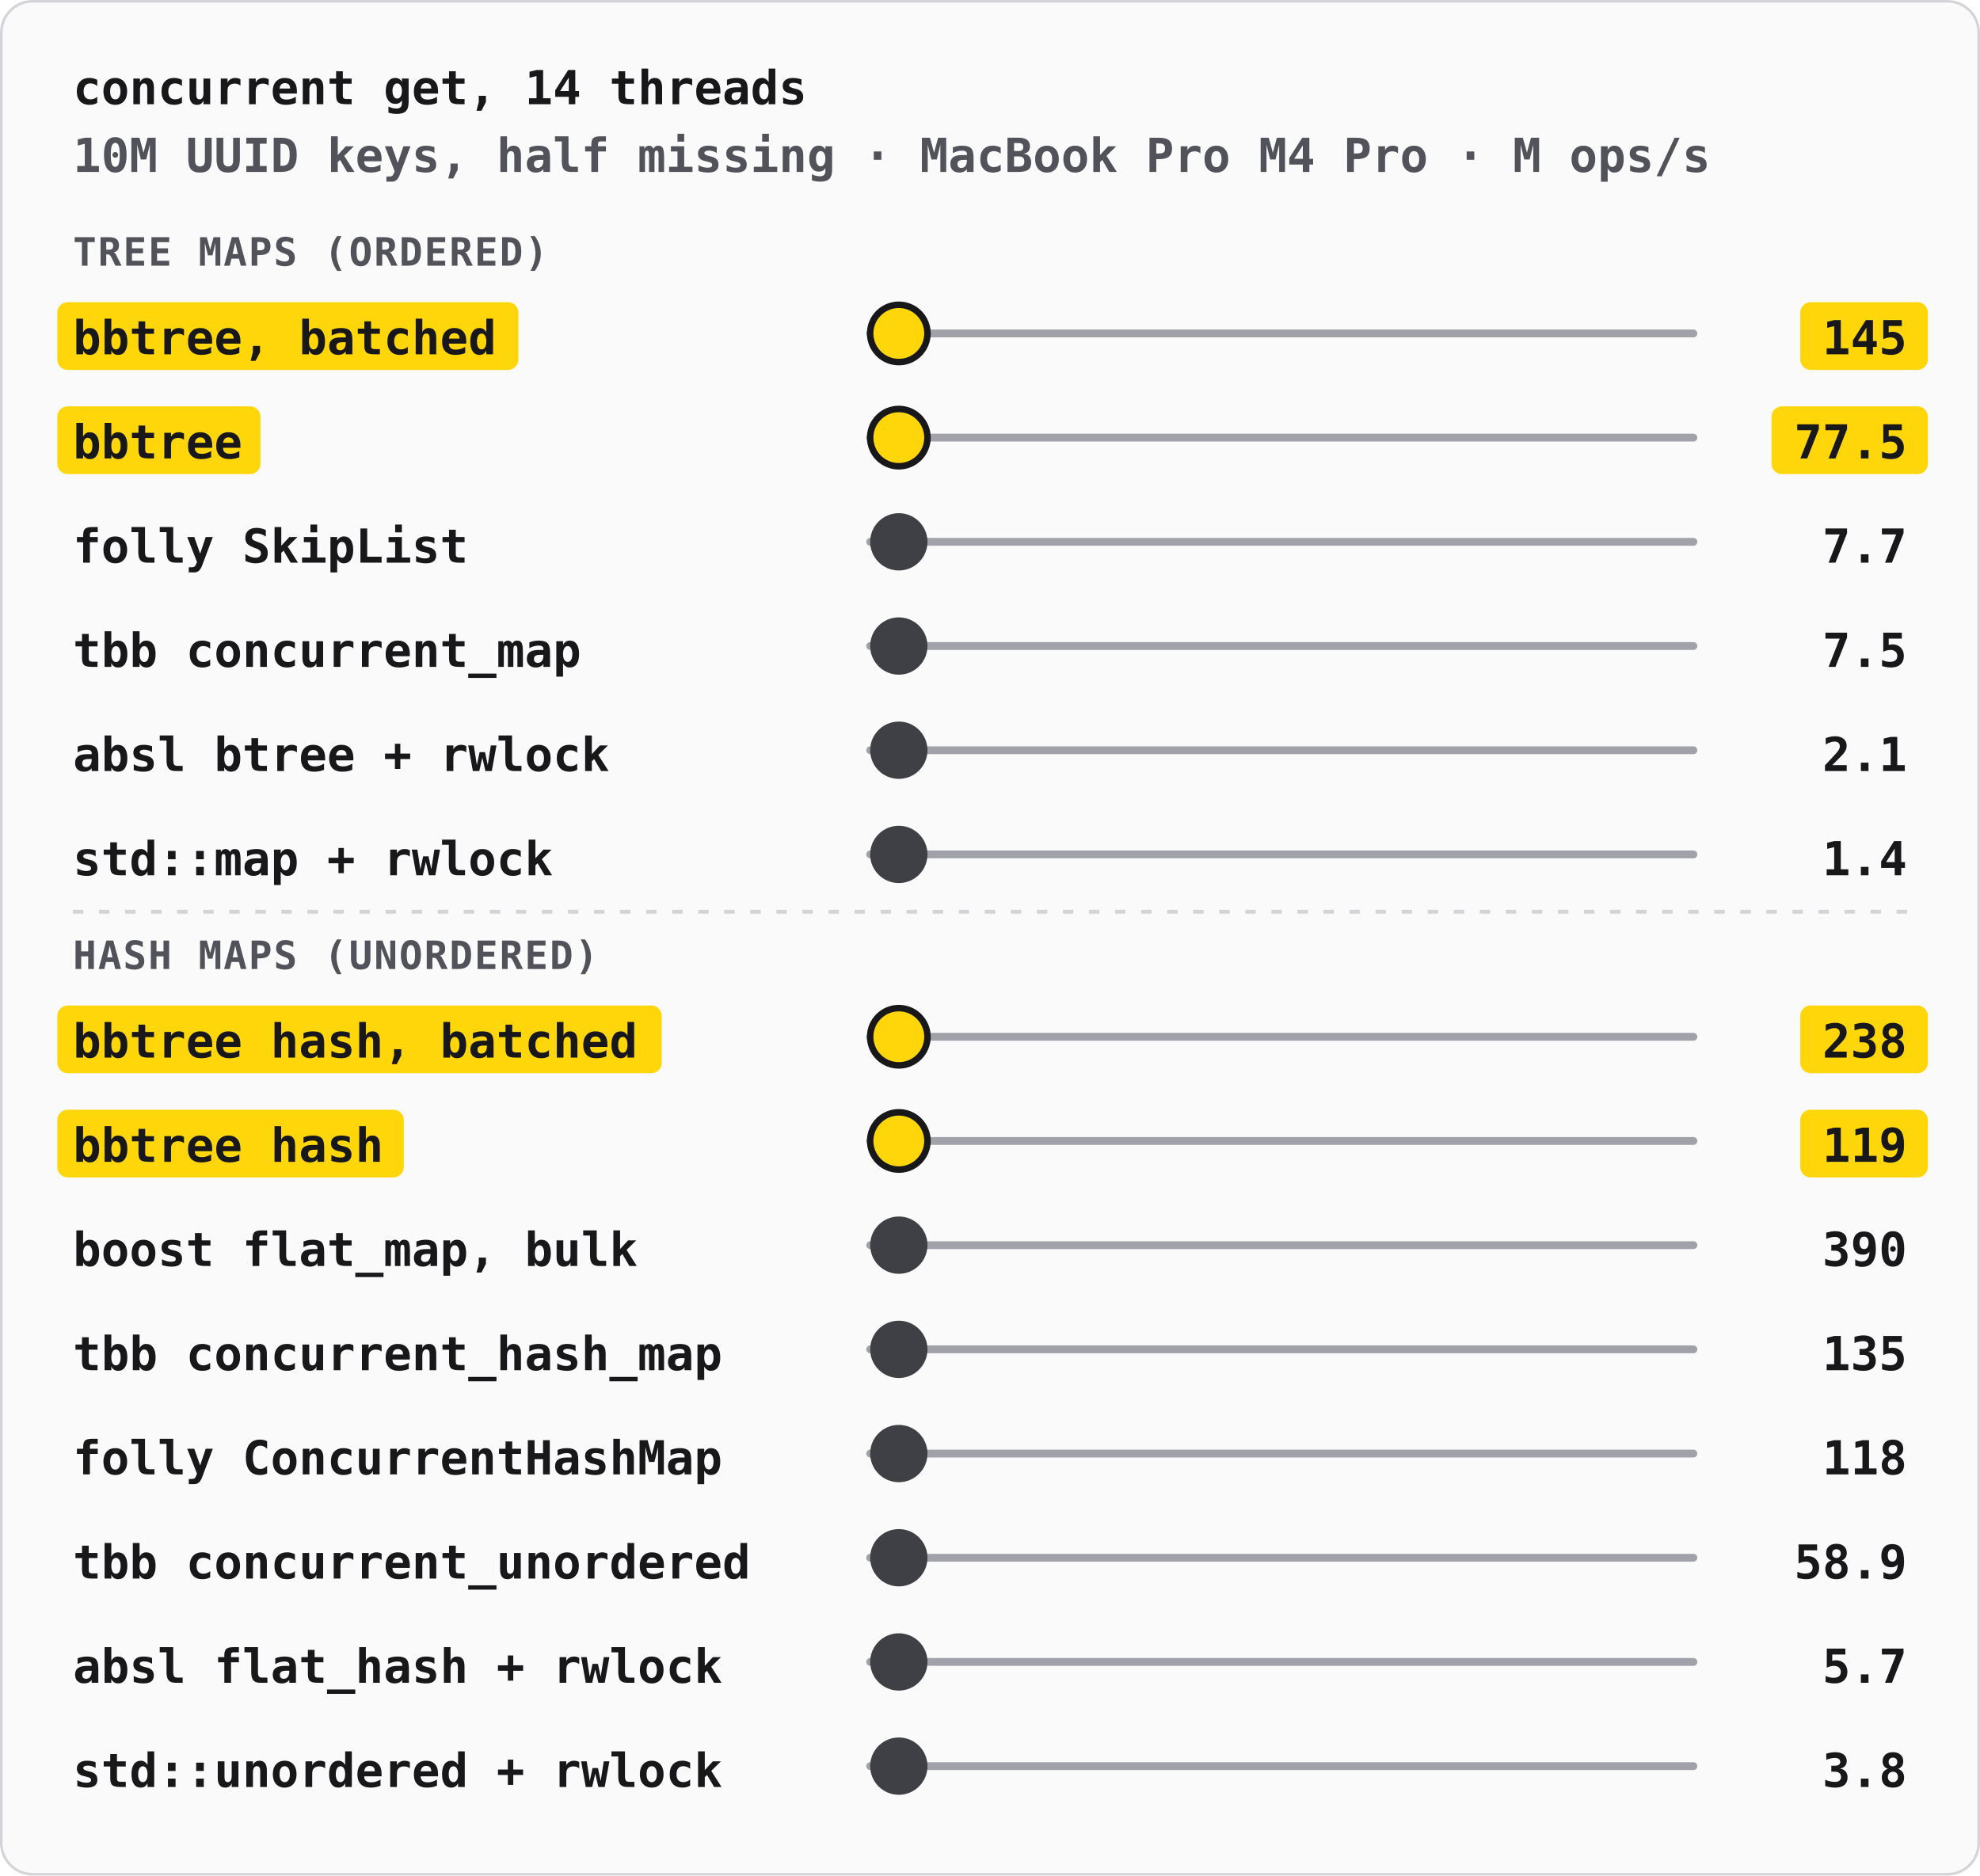
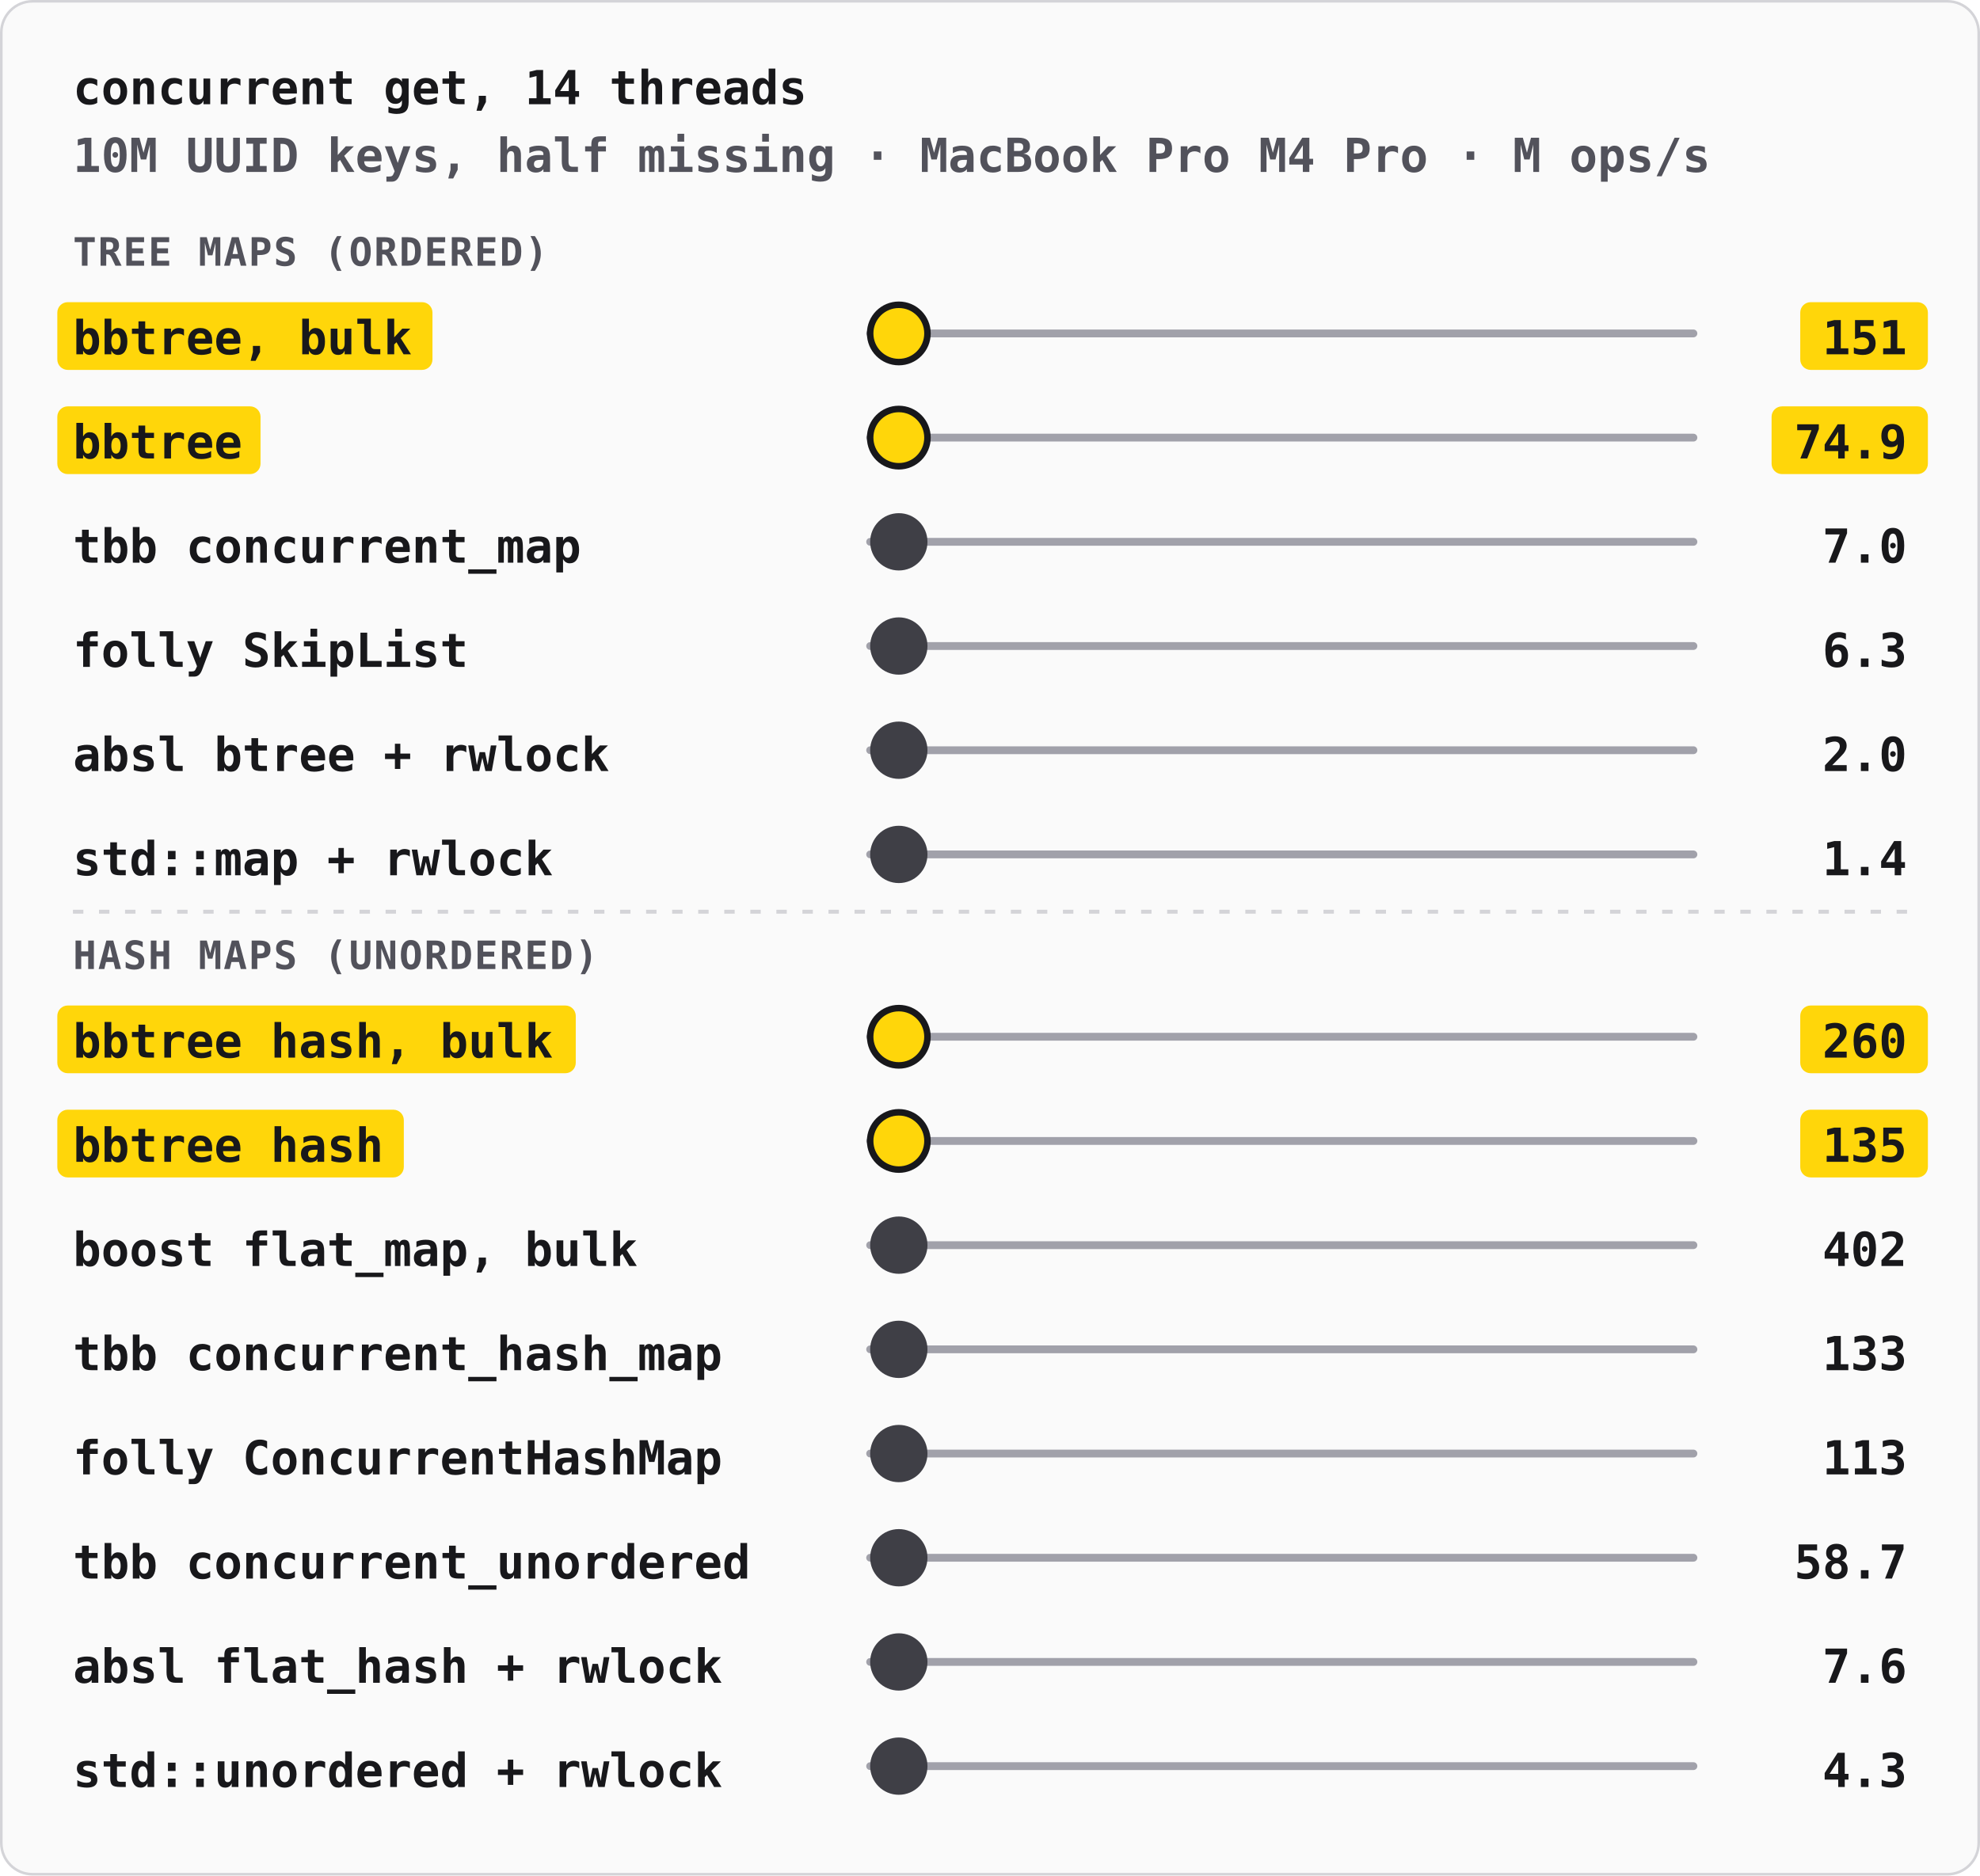
- <svg xmlns="http://www.w3.org/2000/svg" width="760" height="720" viewBox="0 0 760 720" role="img" aria-label="Concurrent get on 10M UUID keys, half missing, 14 threads, MacBook Pro M4 Pro, in million operations per second: bbtree, batched 145, bbtree 77.5, tbb concurrent_map 7.5, folly SkipList 7.7, absl btree + rwlock 2.1, std::map + rwlock 1.4, bbtree hash, batched 238, bbtree hash 119, boost flat_map, bulk 390, folly ConcurrentHashMap 118, tbb concurrent_hash_map 135, tbb concurrent_unordered 58.9, absl flat_hash + rwlock 5.7, std::unordered + rwlock 3.8.">
+ <svg xmlns="http://www.w3.org/2000/svg" width="760" height="720" viewBox="0 0 760 720" role="img" aria-label="Concurrent get on 10M UUID keys, half missing, 14 threads, MacBook Pro M4 Pro, in million operations per second: bbtree, bulk 151, bbtree 74.9, tbb concurrent_map 7.0, folly SkipList 6.3, absl btree + rwlock 2.0, std::map + rwlock 1.4, bbtree hash, bulk 260, bbtree hash 135, boost flat_map, bulk 402, folly ConcurrentHashMap 113, tbb concurrent_hash_map 133, tbb concurrent_unordered 58.7, absl flat_hash + rwlock 7.6, std::unordered + rwlock 4.3.">
  <style>
    text { font-family: ui-monospace, SFMono-Regular, Menlo, Consolas, monospace; font-size: 18px; font-weight: 600; fill: #18181b; }
    .title { font-weight: 800; }
    .muted { fill: #52525b; }
    .heat { fill: #52525b; font-size: 15px; font-weight: 700; letter-spacing: 0.04em; }
    .ours { font-weight: 800; }
    .value { text-anchor: end; }
    .highlight { fill: #ffd60a; }
    .track { stroke: #a1a1aa; stroke-width: 3; stroke-linecap: round; }
    .rule { stroke: #d4d4d8; stroke-width: 1.5; stroke-dasharray: 4 6; }
    .ball { animation: bounce linear infinite alternate; }
    @keyframes bounce { to { transform: translateX(294px); } }
  </style>
  <rect x="0.5" y="0.5" width="759" height="719" rx="12" fill="#fafafa" stroke="#d4d4d8" />
  <text class="title" x="28" y="40">concurrent get, 14 threads</text>
  <text class="muted" x="28" y="66">10M UUID keys, half missing · MacBook Pro M4 Pro · M ops/s</text>
  <text class="heat" x="28" y="102">TREE MAPS (ORDERED)</text>
-   <rect class="highlight" x="22" y="116" width="177" height="26" rx="4" />
+   <rect class="highlight" x="22" y="116" width="144" height="26" rx="4" />
  <rect class="highlight" x="691" y="116" width="49" height="26" rx="4" />
-   <text class="ours" x="28" y="136">bbtree, batched</text>
+   <text class="ours" x="28" y="136">bbtree, bulk</text>
  <line class="track" x1="334" y1="128" x2="650" y2="128" />
-   <circle class="ball" cx="345" cy="128" r="11" fill="#ffd60a" stroke="#18181b" stroke-width="2.5" style="animation-duration: 1.61s" />
-   <text class="ours value" x="732" y="136">145</text>
+   <circle class="ball" cx="345" cy="128" r="11" fill="#ffd60a" stroke="#18181b" stroke-width="2.5" style="animation-duration: 1.59s" />
+   <text class="ours value" x="732" y="136">151</text>
  <rect class="highlight" x="22" y="156" width="78" height="26" rx="4" />
  <rect class="highlight" x="680" y="156" width="60" height="26" rx="4" />
  <text class="ours" x="28" y="176">bbtree</text>
  <line class="track" x1="334" y1="168" x2="650" y2="168" />
-   <circle class="ball" cx="345" cy="168" r="11" fill="#ffd60a" stroke="#18181b" stroke-width="2.5" style="animation-duration: 3.02s" />
-   <text class="ours value" x="732" y="176">77.5</text>
-   <text x="28" y="216">folly SkipList</text>
+   <circle class="ball" cx="345" cy="168" r="11" fill="#ffd60a" stroke="#18181b" stroke-width="2.5" style="animation-duration: 3.22s" />
+   <text class="ours value" x="732" y="176">74.9</text>
+   <text x="28" y="216">tbb concurrent_map</text>
  <line class="track" x1="334" y1="208" x2="650" y2="208" />
-   <circle class="ball" cx="345" cy="208" r="11" fill="#3f3f46" style="animation-duration: 30.41s" />
-   <text class="value" x="732" y="216">7.7</text>
-   <text x="28" y="256">tbb concurrent_map</text>
+   <circle class="ball" cx="345" cy="208" r="11" fill="#3f3f46" style="animation-duration: 34.49s" />
+   <text class="value" x="732" y="216">7.0</text>
+   <text x="28" y="256">folly SkipList</text>
  <line class="track" x1="334" y1="248" x2="650" y2="248" />
-   <circle class="ball" cx="345" cy="248" r="11" fill="#3f3f46" style="animation-duration: 31.22s" />
-   <text class="value" x="732" y="256">7.5</text>
+   <circle class="ball" cx="345" cy="248" r="11" fill="#3f3f46" style="animation-duration: 38.32s" />
+   <text class="value" x="732" y="256">6.3</text>
  <text x="28" y="296">absl btree + rwlock</text>
  <line class="track" x1="334" y1="288" x2="650" y2="288" />
-   <circle class="ball" cx="345" cy="288" r="11" fill="#3f3f46" style="animation-duration: 111.51s" />
-   <text class="value" x="732" y="296">2.1</text>
+   <circle class="ball" cx="345" cy="288" r="11" fill="#3f3f46" style="animation-duration: 120.72s" />
+   <text class="value" x="732" y="296">2.0</text>
  <text x="28" y="336">std::map + rwlock</text>
  <line class="track" x1="334" y1="328" x2="650" y2="328" />
-   <circle class="ball" cx="345" cy="328" r="11" fill="#3f3f46" style="animation-duration: 167.27s" />
+   <circle class="ball" cx="345" cy="328" r="11" fill="#3f3f46" style="animation-duration: 172.46s" />
  <text class="value" x="732" y="336">1.4</text>
  <line class="rule" x1="28" y1="350" x2="732" y2="350" />
  <text class="heat" x="28" y="372">HASH MAPS (UNORDERED)</text>
-   <rect class="highlight" x="22" y="386" width="232" height="26" rx="4" />
+   <rect class="highlight" x="22" y="386" width="199" height="26" rx="4" />
  <rect class="highlight" x="691" y="386" width="49" height="26" rx="4" />
-   <text class="ours" x="28" y="406">bbtree hash, batched</text>
+   <text class="ours" x="28" y="406">bbtree hash, bulk</text>
  <line class="track" x1="334" y1="398" x2="650" y2="398" />
-   <circle class="ball" cx="345" cy="398" r="11" fill="#ffd60a" stroke="#18181b" stroke-width="2.5" style="animation-duration: 0.99s" />
-   <text class="ours value" x="732" y="406">238</text>
+   <circle class="ball" cx="345" cy="398" r="11" fill="#ffd60a" stroke="#18181b" stroke-width="2.5" style="animation-duration: 0.93s" />
+   <text class="ours value" x="732" y="406">260</text>
  <rect class="highlight" x="22" y="426" width="133" height="26" rx="4" />
  <rect class="highlight" x="691" y="426" width="49" height="26" rx="4" />
  <text class="ours" x="28" y="446">bbtree hash</text>
  <line class="track" x1="334" y1="438" x2="650" y2="438" />
-   <circle class="ball" cx="345" cy="438" r="11" fill="#ffd60a" stroke="#18181b" stroke-width="2.5" style="animation-duration: 1.97s" />
-   <text class="ours value" x="732" y="446">119</text>
+   <circle class="ball" cx="345" cy="438" r="11" fill="#ffd60a" stroke="#18181b" stroke-width="2.5" style="animation-duration: 1.79s" />
+   <text class="ours value" x="732" y="446">135</text>
  <text x="28" y="486">boost flat_map, bulk</text>
  <line class="track" x1="334" y1="478" x2="650" y2="478" />
  <circle class="ball" cx="345" cy="478" r="11" fill="#3f3f46" style="animation-duration: 0.60s" />
-   <text class="value" x="732" y="486">390</text>
+   <text class="value" x="732" y="486">402</text>
  <text x="28" y="526">tbb concurrent_hash_map</text>
  <line class="track" x1="334" y1="518" x2="650" y2="518" />
-   <circle class="ball" cx="345" cy="518" r="11" fill="#3f3f46" style="animation-duration: 1.74s" />
-   <text class="value" x="732" y="526">135</text>
+   <circle class="ball" cx="345" cy="518" r="11" fill="#3f3f46" style="animation-duration: 1.81s" />
+   <text class="value" x="732" y="526">133</text>
  <text x="28" y="566">folly ConcurrentHashMap</text>
  <line class="track" x1="334" y1="558" x2="650" y2="558" />
-   <circle class="ball" cx="345" cy="558" r="11" fill="#3f3f46" style="animation-duration: 1.98s" />
-   <text class="value" x="732" y="566">118</text>
+   <circle class="ball" cx="345" cy="558" r="11" fill="#3f3f46" style="animation-duration: 2.14s" />
+   <text class="value" x="732" y="566">113</text>
  <text x="28" y="606">tbb concurrent_unordered</text>
  <line class="track" x1="334" y1="598" x2="650" y2="598" />
-   <circle class="ball" cx="345" cy="598" r="11" fill="#3f3f46" style="animation-duration: 3.98s" />
-   <text class="value" x="732" y="606">58.9</text>
+   <circle class="ball" cx="345" cy="598" r="11" fill="#3f3f46" style="animation-duration: 4.11s" />
+   <text class="value" x="732" y="606">58.7</text>
  <text x="28" y="646">absl flat_hash + rwlock</text>
  <line class="track" x1="334" y1="638" x2="650" y2="638" />
-   <circle class="ball" cx="345" cy="638" r="11" fill="#3f3f46" style="animation-duration: 41.08s" />
-   <text class="value" x="732" y="646">5.7</text>
+   <circle class="ball" cx="345" cy="638" r="11" fill="#3f3f46" style="animation-duration: 31.77s" />
+   <text class="value" x="732" y="646">7.6</text>
  <text x="28" y="686">std::unordered + rwlock</text>
  <line class="track" x1="334" y1="678" x2="650" y2="678" />
-   <circle class="ball" cx="345" cy="678" r="11" fill="#3f3f46" style="animation-duration: 61.63s" />
-   <text class="value" x="732" y="686">3.8</text>
+   <circle class="ball" cx="345" cy="678" r="11" fill="#3f3f46" style="animation-duration: 56.15s" />
+   <text class="value" x="732" y="686">4.3</text>
</svg>
